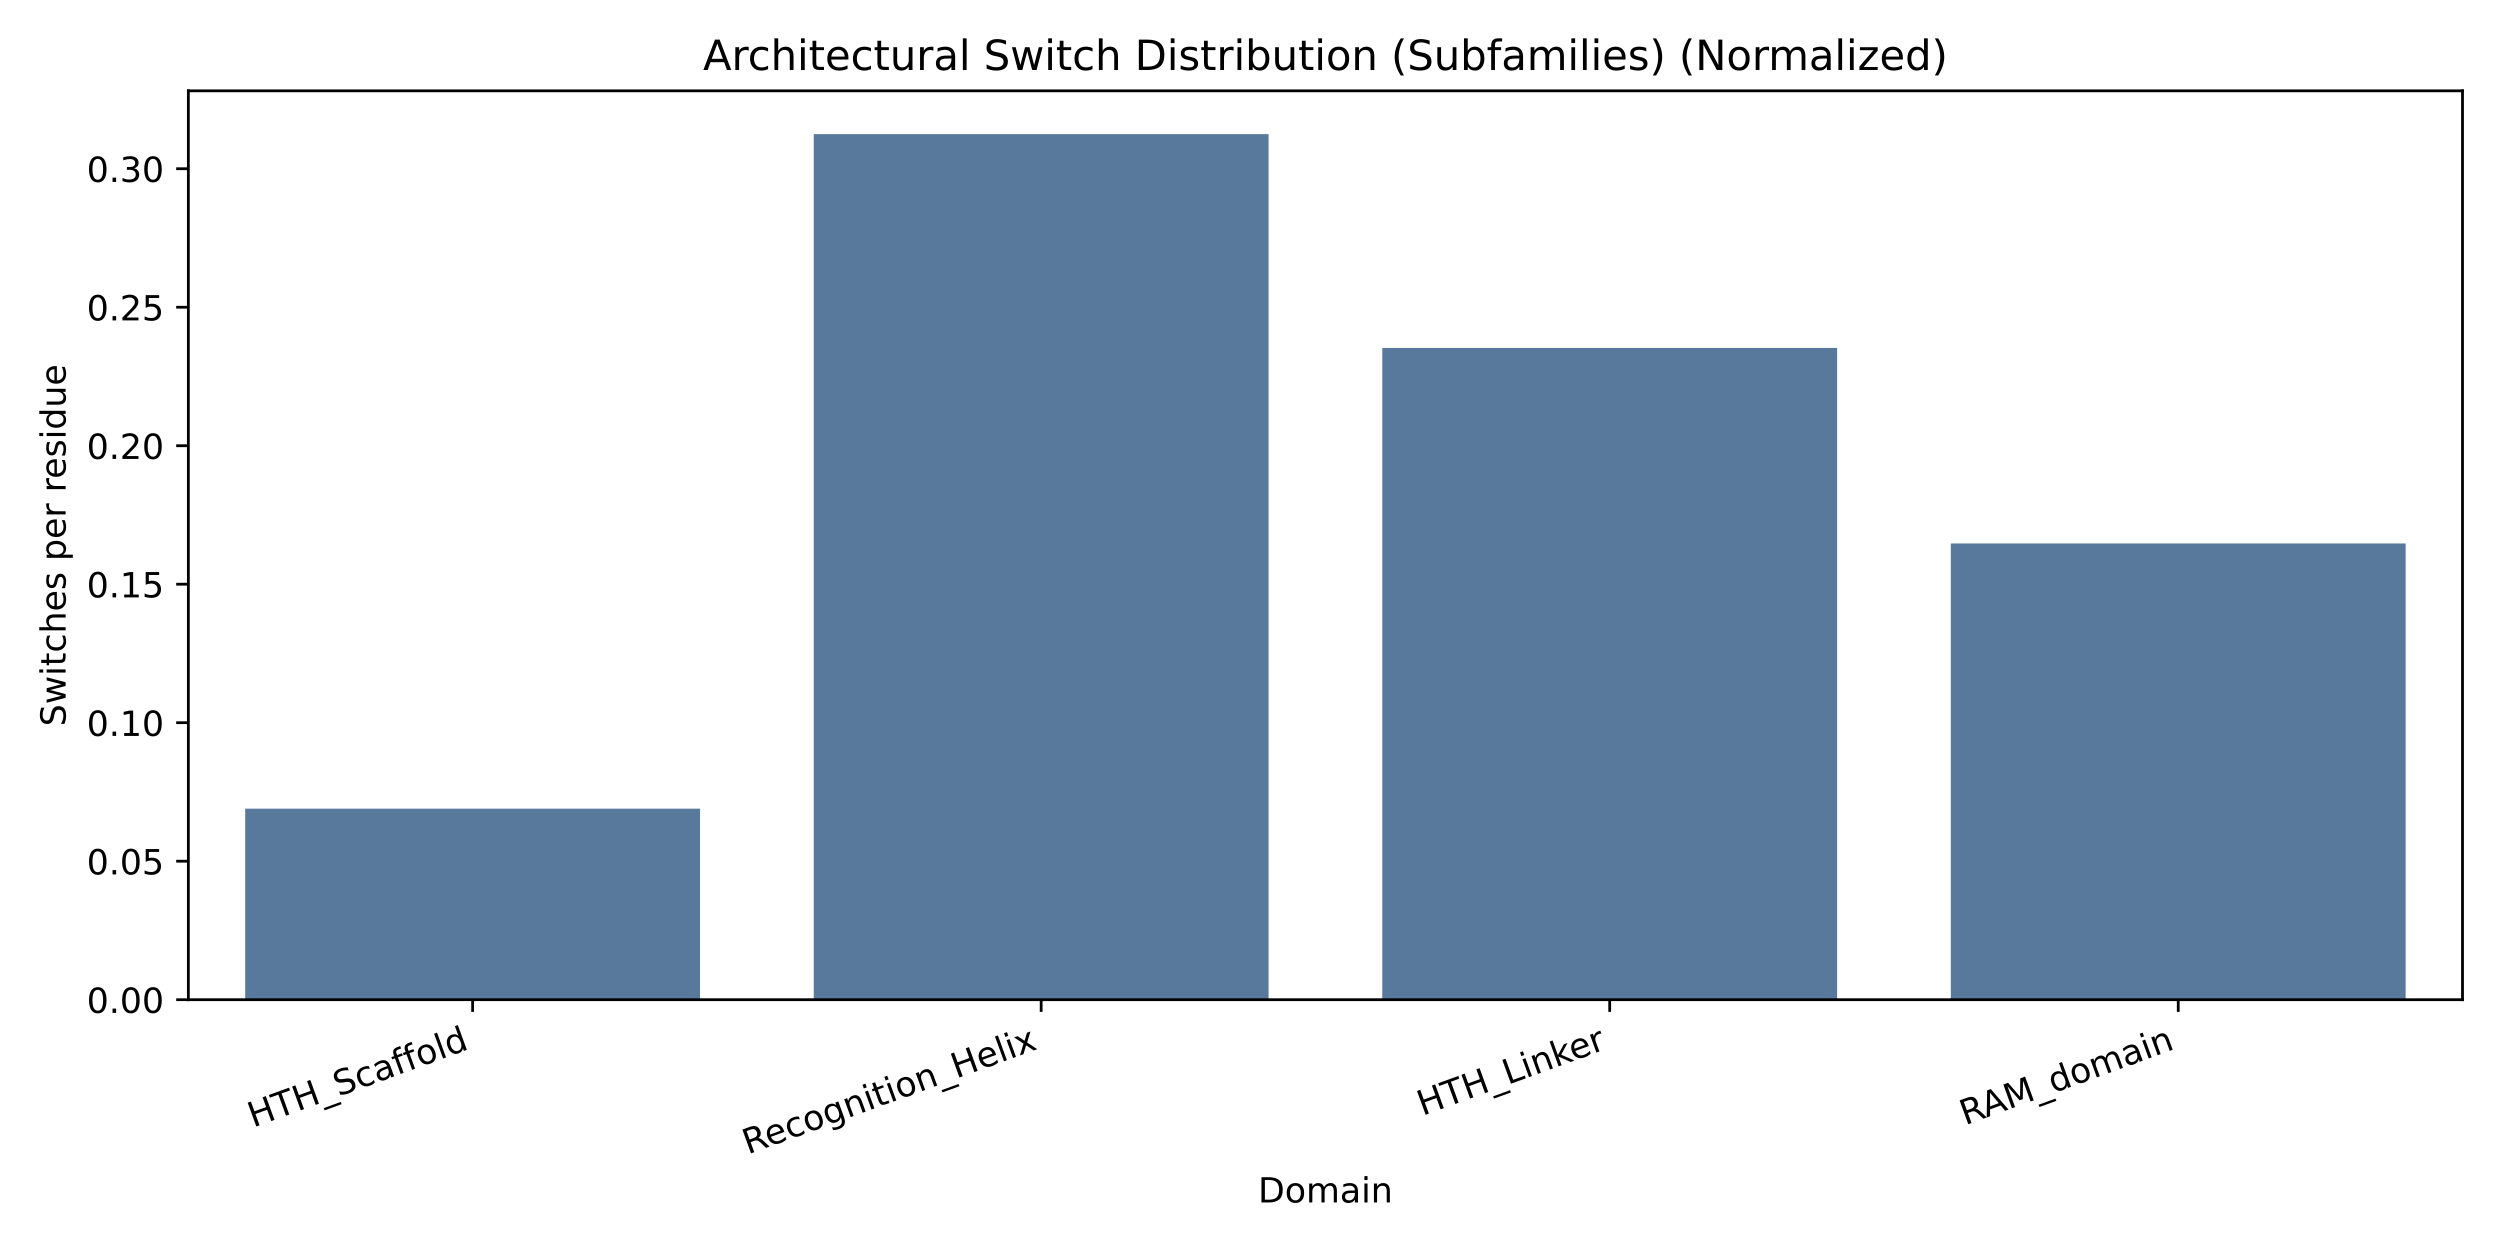
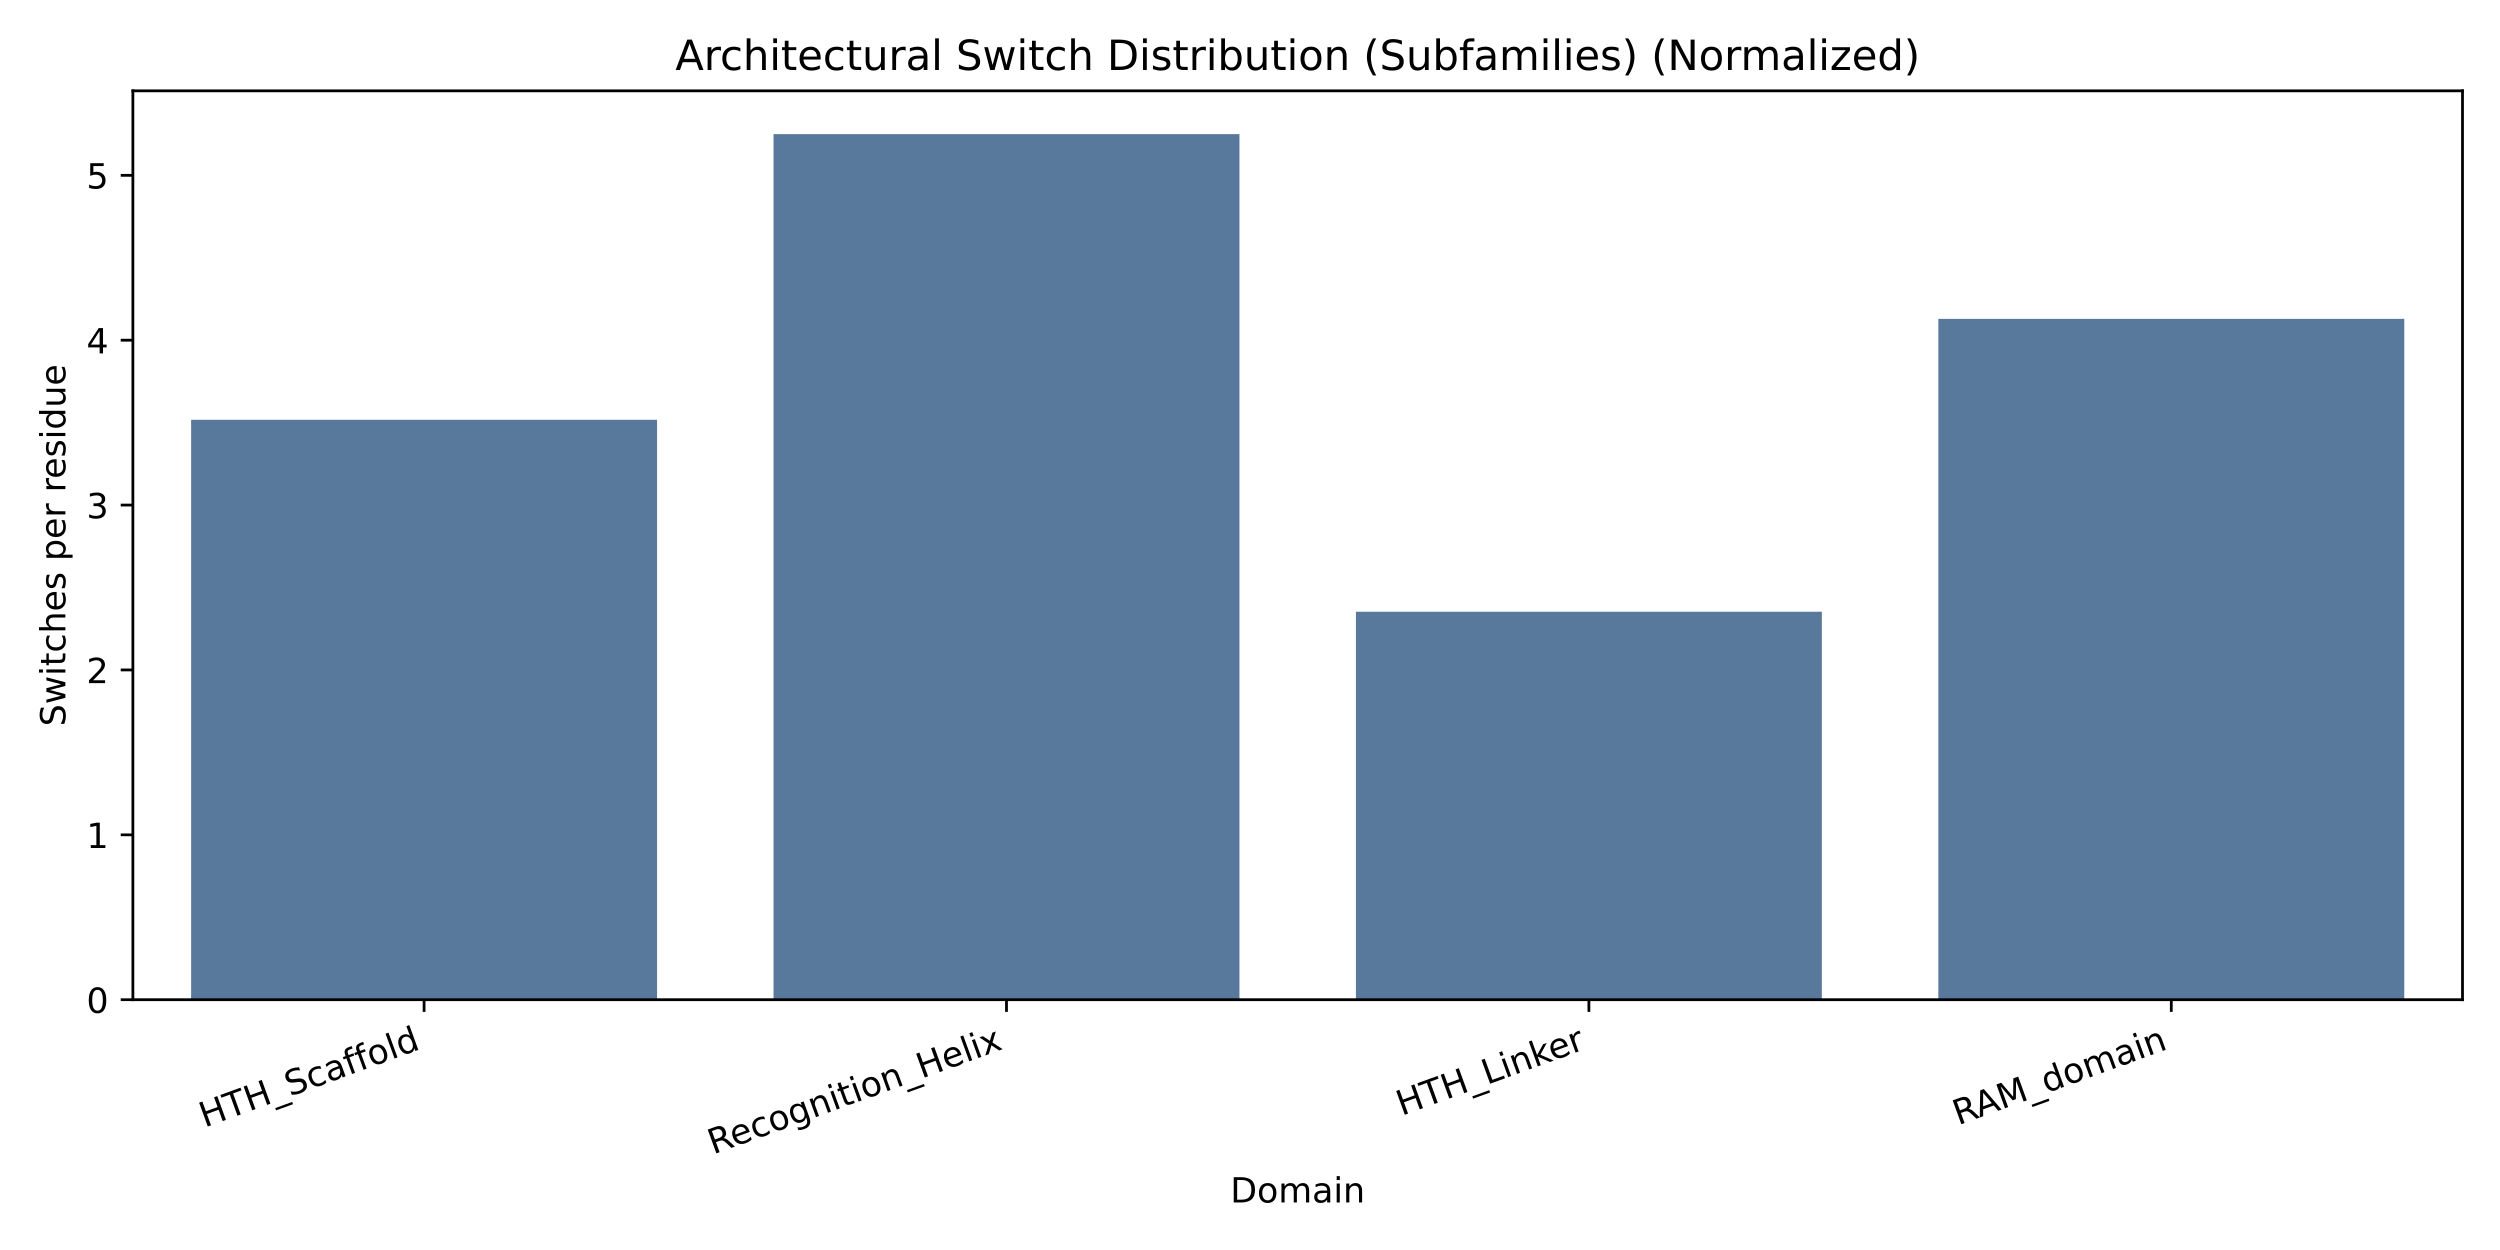
<svg xmlns="http://www.w3.org/2000/svg" xmlns:xlink="http://www.w3.org/1999/xlink" width="720pt" height="360pt" viewBox="0 0 720 360" version="1.1">
  <defs>
    <style type="text/css">*{stroke-linejoin: round; stroke-linecap: butt}</style>
  </defs>
  <g id="figure_1">
    <g id="patch_1">
      <path d="M 0 360  L 720 360  L 720 0  L 0 0  z " style="fill: #ffffff" />
    </g>
    <g id="axes_1">
      <g id="patch_2">
-         <path d="M 54.245 287.913  L 709.2 287.913  L 709.2 26.16  L 54.245 26.16  z " style="fill: #ffffff" />
+         <path d="M 38.27 287.913  L 709.2 287.913  L 709.2 26.16  L 38.27 26.16  z " style="fill: #ffffff" />
      </g>
      <g id="patch_3">
-         <path d="M 70.619 287.913  L 201.61 287.913  L 201.61 232.897  L 70.619 232.897  z " clip-path="url(#p8753c1f6c7)" style="fill: #58789c" />
+         <path d="M 55.043 287.913  L 189.229 287.913  L 189.229 120.902  L 55.043 120.902  z " clip-path="url(#p1a81cda54b)" style="fill: #58789c" />
      </g>
      <g id="patch_4">
-         <path d="M 234.358 287.913  L 365.349 287.913  L 365.349 38.624  L 234.358 38.624  z " clip-path="url(#p8753c1f6c7)" style="fill: #58789c" />
+         <path d="M 222.776 287.913  L 356.962 287.913  L 356.962 38.624  L 222.776 38.624  z " clip-path="url(#p1a81cda54b)" style="fill: #58789c" />
      </g>
      <g id="patch_5">
-         <path d="M 398.096 287.913  L 529.087 287.913  L 529.087 100.213  L 398.096 100.213  z " clip-path="url(#p8753c1f6c7)" style="fill: #58789c" />
+         <path d="M 390.508 287.913  L 524.694 287.913  L 524.694 176.187  L 390.508 176.187  z " clip-path="url(#p1a81cda54b)" style="fill: #58789c" />
      </g>
      <g id="patch_6">
-         <path d="M 561.835 287.913  L 692.826 287.913  L 692.826 156.523  L 561.835 156.523  z " clip-path="url(#p8753c1f6c7)" style="fill: #58789c" />
+         <path d="M 558.241 287.913  L 692.427 287.913  L 692.427 91.834  L 558.241 91.834  z " clip-path="url(#p1a81cda54b)" style="fill: #58789c" />
      </g>
      <g id="matplotlib.axis_1">
        <g id="xtick_1">
          <g id="line2d_1">
            <defs>
-               <path id="ma2fd8f013d" d="M 0 0  L 0 3.5  " style="stroke: #000000; stroke-width: 0.8" />
+               <path id="mbfede38e64" d="M 0 0  L 0 3.5  " style="stroke: #000000; stroke-width: 0.8" />
            </defs>
            <g>
-               <use xlink:href="#ma2fd8f013d" x="136.114" y="287.913" style="stroke: #000000; stroke-width: 0.8" />
+               <use xlink:href="#mbfede38e64" x="122.136" y="287.913" style="stroke: #000000; stroke-width: 0.8" />
            </g>
          </g>
          <g id="text_1">
-             <g transform="translate(72.90356 324.7661) rotate(-20) scale(0.1 -0.1)">
+             <g transform="translate(58.92543 324.7661) rotate(-20) scale(0.1 -0.1)">
              <defs>
                <path id="DejaVuSans-48" d="M 628 4666  L 1259 4666  L 1259 2753  L 3553 2753  L 3553 4666  L 4184 4666  L 4184 0  L 3553 0  L 3553 2222  L 1259 2222  L 1259 0  L 628 0  L 628 4666  z " transform="scale(0.015625)" />
                <path id="DejaVuSans-54" d="M -19 4666  L 3928 4666  L 3928 4134  L 2272 4134  L 2272 0  L 1638 0  L 1638 4134  L -19 4134  L -19 4666  z " transform="scale(0.015625)" />
                <path id="DejaVuSans-5f" d="M 3263 -1063  L 3263 -1509  L -63 -1509  L -63 -1063  L 3263 -1063  z " transform="scale(0.015625)" />
                <path id="DejaVuSans-53" d="M 3425 4513  L 3425 3897  Q 3066 4069 2747 4153  Q 2428 4238 2131 4238  Q 1616 4238 1336 4038  Q 1056 3838 1056 3469  Q 1056 3159 1242 3001  Q 1428 2844 1947 2747  L 2328 2669  Q 3034 2534 3370 2195  Q 3706 1856 3706 1288  Q 3706 609 3251 259  Q 2797 -91 1919 -91  Q 1588 -91 1214 -16  Q 841 59 441 206  L 441 856  Q 825 641 1194 531  Q 1563 422 1919 422  Q 2459 422 2753 634  Q 3047 847 3047 1241  Q 3047 1584 2836 1778  Q 2625 1972 2144 2069  L 1759 2144  Q 1053 2284 737 2584  Q 422 2884 422 3419  Q 422 4038 858 4394  Q 1294 4750 2059 4750  Q 2388 4750 2728 4690  Q 3069 4631 3425 4513  z " transform="scale(0.015625)" />
                <path id="DejaVuSans-63" d="M 3122 3366  L 3122 2828  Q 2878 2963 2633 3030  Q 2388 3097 2138 3097  Q 1578 3097 1268 2742  Q 959 2388 959 1747  Q 959 1106 1268 751  Q 1578 397 2138 397  Q 2388 397 2633 464  Q 2878 531 3122 666  L 3122 134  Q 2881 22 2623 -34  Q 2366 -91 2075 -91  Q 1284 -91 818 406  Q 353 903 353 1747  Q 353 2603 823 3093  Q 1294 3584 2113 3584  Q 2378 3584 2631 3529  Q 2884 3475 3122 3366  z " transform="scale(0.015625)" />
                <path id="DejaVuSans-61" d="M 2194 1759  Q 1497 1759 1228 1600  Q 959 1441 959 1056  Q 959 750 1161 570  Q 1363 391 1709 391  Q 2188 391 2477 730  Q 2766 1069 2766 1631  L 2766 1759  L 2194 1759  z M 3341 1997  L 3341 0  L 2766 0  L 2766 531  Q 2569 213 2275 61  Q 1981 -91 1556 -91  Q 1019 -91 701 211  Q 384 513 384 1019  Q 384 1609 779 1909  Q 1175 2209 1959 2209  L 2766 2209  L 2766 2266  Q 2766 2663 2505 2880  Q 2244 3097 1772 3097  Q 1472 3097 1187 3025  Q 903 2953 641 2809  L 641 3341  Q 956 3463 1253 3523  Q 1550 3584 1831 3584  Q 2591 3584 2966 3190  Q 3341 2797 3341 1997  z " transform="scale(0.015625)" />
                <path id="DejaVuSans-66" d="M 2375 4863  L 2375 4384  L 1825 4384  Q 1516 4384 1395 4259  Q 1275 4134 1275 3809  L 1275 3500  L 2222 3500  L 2222 3053  L 1275 3053  L 1275 0  L 697 0  L 697 3053  L 147 3053  L 147 3500  L 697 3500  L 697 3744  Q 697 4328 969 4595  Q 1241 4863 1831 4863  L 2375 4863  z " transform="scale(0.015625)" />
                <path id="DejaVuSans-6f" d="M 1959 3097  Q 1497 3097 1228 2736  Q 959 2375 959 1747  Q 959 1119 1226 758  Q 1494 397 1959 397  Q 2419 397 2687 759  Q 2956 1122 2956 1747  Q 2956 2369 2687 2733  Q 2419 3097 1959 3097  z M 1959 3584  Q 2709 3584 3137 3096  Q 3566 2609 3566 1747  Q 3566 888 3137 398  Q 2709 -91 1959 -91  Q 1206 -91 779 398  Q 353 888 353 1747  Q 353 2609 779 3096  Q 1206 3584 1959 3584  z " transform="scale(0.015625)" />
                <path id="DejaVuSans-6c" d="M 603 4863  L 1178 4863  L 1178 0  L 603 0  L 603 4863  z " transform="scale(0.015625)" />
                <path id="DejaVuSans-64" d="M 2906 2969  L 2906 4863  L 3481 4863  L 3481 0  L 2906 0  L 2906 525  Q 2725 213 2448 61  Q 2172 -91 1784 -91  Q 1150 -91 751 415  Q 353 922 353 1747  Q 353 2572 751 3078  Q 1150 3584 1784 3584  Q 2172 3584 2448 3432  Q 2725 3281 2906 2969  z M 947 1747  Q 947 1113 1208 752  Q 1469 391 1925 391  Q 2381 391 2643 752  Q 2906 1113 2906 1747  Q 2906 2381 2643 2742  Q 2381 3103 1925 3103  Q 1469 3103 1208 2742  Q 947 2381 947 1747  z " transform="scale(0.015625)" />
              </defs>
              <use xlink:href="#DejaVuSans-48" />
              <use xlink:href="#DejaVuSans-54" x="75.195" />
              <use xlink:href="#DejaVuSans-48" x="136.279" />
              <use xlink:href="#DejaVuSans-5f" x="211.475" />
              <use xlink:href="#DejaVuSans-53" x="261.475" />
              <use xlink:href="#DejaVuSans-63" x="324.951" />
              <use xlink:href="#DejaVuSans-61" x="379.932" />
              <use xlink:href="#DejaVuSans-66" x="441.211" />
              <use xlink:href="#DejaVuSans-66" x="476.416" />
              <use xlink:href="#DejaVuSans-6f" x="511.621" />
              <use xlink:href="#DejaVuSans-6c" x="572.803" />
              <use xlink:href="#DejaVuSans-64" x="600.586" />
            </g>
          </g>
        </g>
        <g id="xtick_2">
          <g id="line2d_2">
            <g>
-               <use xlink:href="#ma2fd8f013d" x="299.853" y="287.913" style="stroke: #000000; stroke-width: 0.8" />
+               <use xlink:href="#mbfede38e64" x="289.869" y="287.913" style="stroke: #000000; stroke-width: 0.8" />
            </g>
          </g>
          <g id="text_2">
-             <g transform="translate(215.3803 332.5048) rotate(-20) scale(0.1 -0.1)">
+             <g transform="translate(205.3959 332.5048) rotate(-20) scale(0.1 -0.1)">
              <defs>
                <path id="DejaVuSans-52" d="M 2841 2188  Q 3044 2119 3236 1894  Q 3428 1669 3622 1275  L 4263 0  L 3584 0  L 2988 1197  Q 2756 1666 2539 1819  Q 2322 1972 1947 1972  L 1259 1972  L 1259 0  L 628 0  L 628 4666  L 2053 4666  Q 2853 4666 3247 4331  Q 3641 3997 3641 3322  Q 3641 2881 3436 2590  Q 3231 2300 2841 2188  z M 1259 4147  L 1259 2491  L 2053 2491  Q 2509 2491 2742 2702  Q 2975 2913 2975 3322  Q 2975 3731 2742 3939  Q 2509 4147 2053 4147  L 1259 4147  z " transform="scale(0.015625)" />
                <path id="DejaVuSans-65" d="M 3597 1894  L 3597 1613  L 953 1613  Q 991 1019 1311 708  Q 1631 397 2203 397  Q 2534 397 2845 478  Q 3156 559 3463 722  L 3463 178  Q 3153 47 2828 -22  Q 2503 -91 2169 -91  Q 1331 -91 842 396  Q 353 884 353 1716  Q 353 2575 817 3079  Q 1281 3584 2069 3584  Q 2775 3584 3186 3129  Q 3597 2675 3597 1894  z M 3022 2063  Q 3016 2534 2758 2815  Q 2500 3097 2075 3097  Q 1594 3097 1305 2825  Q 1016 2553 972 2059  L 3022 2063  z " transform="scale(0.015625)" />
                <path id="DejaVuSans-67" d="M 2906 1791  Q 2906 2416 2648 2759  Q 2391 3103 1925 3103  Q 1463 3103 1205 2759  Q 947 2416 947 1791  Q 947 1169 1205 825  Q 1463 481 1925 481  Q 2391 481 2648 825  Q 2906 1169 2906 1791  z M 3481 434  Q 3481 -459 3084 -895  Q 2688 -1331 1869 -1331  Q 1566 -1331 1297 -1286  Q 1028 -1241 775 -1147  L 775 -588  Q 1028 -725 1275 -790  Q 1522 -856 1778 -856  Q 2344 -856 2625 -561  Q 2906 -266 2906 331  L 2906 616  Q 2728 306 2450 153  Q 2172 0 1784 0  Q 1141 0 747 490  Q 353 981 353 1791  Q 353 2603 747 3093  Q 1141 3584 1784 3584  Q 2172 3584 2450 3431  Q 2728 3278 2906 2969  L 2906 3500  L 3481 3500  L 3481 434  z " transform="scale(0.015625)" />
                <path id="DejaVuSans-6e" d="M 3513 2113  L 3513 0  L 2938 0  L 2938 2094  Q 2938 2591 2744 2837  Q 2550 3084 2163 3084  Q 1697 3084 1428 2787  Q 1159 2491 1159 1978  L 1159 0  L 581 0  L 581 3500  L 1159 3500  L 1159 2956  Q 1366 3272 1645 3428  Q 1925 3584 2291 3584  Q 2894 3584 3203 3211  Q 3513 2838 3513 2113  z " transform="scale(0.015625)" />
                <path id="DejaVuSans-69" d="M 603 3500  L 1178 3500  L 1178 0  L 603 0  L 603 3500  z M 603 4863  L 1178 4863  L 1178 4134  L 603 4134  L 603 4863  z " transform="scale(0.015625)" />
                <path id="DejaVuSans-74" d="M 1172 4494  L 1172 3500  L 2356 3500  L 2356 3053  L 1172 3053  L 1172 1153  Q 1172 725 1289 603  Q 1406 481 1766 481  L 2356 481  L 2356 0  L 1766 0  Q 1100 0 847 248  Q 594 497 594 1153  L 594 3053  L 172 3053  L 172 3500  L 594 3500  L 594 4494  L 1172 4494  z " transform="scale(0.015625)" />
                <path id="DejaVuSans-78" d="M 3513 3500  L 2247 1797  L 3578 0  L 2900 0  L 1881 1375  L 863 0  L 184 0  L 1544 1831  L 300 3500  L 978 3500  L 1906 2253  L 2834 3500  L 3513 3500  z " transform="scale(0.015625)" />
              </defs>
              <use xlink:href="#DejaVuSans-52" />
              <use xlink:href="#DejaVuSans-65" x="64.982" />
              <use xlink:href="#DejaVuSans-63" x="126.506" />
              <use xlink:href="#DejaVuSans-6f" x="181.486" />
              <use xlink:href="#DejaVuSans-67" x="242.668" />
              <use xlink:href="#DejaVuSans-6e" x="306.145" />
              <use xlink:href="#DejaVuSans-69" x="369.523" />
              <use xlink:href="#DejaVuSans-74" x="397.307" />
              <use xlink:href="#DejaVuSans-69" x="436.516" />
              <use xlink:href="#DejaVuSans-6f" x="464.299" />
              <use xlink:href="#DejaVuSans-6e" x="525.48" />
              <use xlink:href="#DejaVuSans-5f" x="588.859" />
              <use xlink:href="#DejaVuSans-48" x="638.859" />
              <use xlink:href="#DejaVuSans-65" x="714.055" />
              <use xlink:href="#DejaVuSans-6c" x="775.578" />
              <use xlink:href="#DejaVuSans-69" x="803.361" />
              <use xlink:href="#DejaVuSans-78" x="831.145" />
            </g>
          </g>
        </g>
        <g id="xtick_3">
          <g id="line2d_3">
            <g>
-               <use xlink:href="#ma2fd8f013d" x="463.592" y="287.913" style="stroke: #000000; stroke-width: 0.8" />
+               <use xlink:href="#mbfede38e64" x="457.601" y="287.913" style="stroke: #000000; stroke-width: 0.8" />
            </g>
          </g>
          <g id="text_3">
-             <g transform="translate(409.6664 321.3865) rotate(-20) scale(0.1 -0.1)">
+             <g transform="translate(403.6758 321.3865) rotate(-20) scale(0.1 -0.1)">
              <defs>
                <path id="DejaVuSans-4c" d="M 628 4666  L 1259 4666  L 1259 531  L 3531 531  L 3531 0  L 628 0  L 628 4666  z " transform="scale(0.015625)" />
                <path id="DejaVuSans-6b" d="M 581 4863  L 1159 4863  L 1159 1991  L 2875 3500  L 3609 3500  L 1753 1863  L 3688 0  L 2938 0  L 1159 1709  L 1159 0  L 581 0  L 581 4863  z " transform="scale(0.015625)" />
                <path id="DejaVuSans-72" d="M 2631 2963  Q 2534 3019 2420 3045  Q 2306 3072 2169 3072  Q 1681 3072 1420 2755  Q 1159 2438 1159 1844  L 1159 0  L 581 0  L 581 3500  L 1159 3500  L 1159 2956  Q 1341 3275 1631 3429  Q 1922 3584 2338 3584  Q 2397 3584 2469 3576  Q 2541 3569 2628 3553  L 2631 2963  z " transform="scale(0.015625)" />
              </defs>
              <use xlink:href="#DejaVuSans-48" />
              <use xlink:href="#DejaVuSans-54" x="75.195" />
              <use xlink:href="#DejaVuSans-48" x="136.279" />
              <use xlink:href="#DejaVuSans-5f" x="211.475" />
              <use xlink:href="#DejaVuSans-4c" x="261.475" />
              <use xlink:href="#DejaVuSans-69" x="317.188" />
              <use xlink:href="#DejaVuSans-6e" x="344.971" />
              <use xlink:href="#DejaVuSans-6b" x="408.35" />
              <use xlink:href="#DejaVuSans-65" x="462.635" />
              <use xlink:href="#DejaVuSans-72" x="524.158" />
            </g>
          </g>
        </g>
        <g id="xtick_4">
          <g id="line2d_4">
            <g>
-               <use xlink:href="#ma2fd8f013d" x="627.331" y="287.913" style="stroke: #000000; stroke-width: 0.8" />
+               <use xlink:href="#mbfede38e64" x="625.334" y="287.913" style="stroke: #000000; stroke-width: 0.8" />
            </g>
          </g>
          <g id="text_4">
-             <g transform="translate(565.9434 324.1024) rotate(-20) scale(0.1 -0.1)">
+             <g transform="translate(563.9465 324.1024) rotate(-20) scale(0.1 -0.1)">
              <defs>
                <path id="DejaVuSans-41" d="M 2188 4044  L 1331 1722  L 3047 1722  L 2188 4044  z M 1831 4666  L 2547 4666  L 4325 0  L 3669 0  L 3244 1197  L 1141 1197  L 716 0  L 50 0  L 1831 4666  z " transform="scale(0.015625)" />
                <path id="DejaVuSans-4d" d="M 628 4666  L 1569 4666  L 2759 1491  L 3956 4666  L 4897 4666  L 4897 0  L 4281 0  L 4281 4097  L 3078 897  L 2444 897  L 1241 4097  L 1241 0  L 628 0  L 628 4666  z " transform="scale(0.015625)" />
                <path id="DejaVuSans-6d" d="M 3328 2828  Q 3544 3216 3844 3400  Q 4144 3584 4550 3584  Q 5097 3584 5394 3201  Q 5691 2819 5691 2113  L 5691 0  L 5113 0  L 5113 2094  Q 5113 2597 4934 2840  Q 4756 3084 4391 3084  Q 3944 3084 3684 2787  Q 3425 2491 3425 1978  L 3425 0  L 2847 0  L 2847 2094  Q 2847 2600 2669 2842  Q 2491 3084 2119 3084  Q 1678 3084 1418 2786  Q 1159 2488 1159 1978  L 1159 0  L 581 0  L 581 3500  L 1159 3500  L 1159 2956  Q 1356 3278 1631 3431  Q 1906 3584 2284 3584  Q 2666 3584 2933 3390  Q 3200 3197 3328 2828  z " transform="scale(0.015625)" />
              </defs>
              <use xlink:href="#DejaVuSans-52" />
              <use xlink:href="#DejaVuSans-41" x="65.482" />
              <use xlink:href="#DejaVuSans-4d" x="133.891" />
              <use xlink:href="#DejaVuSans-5f" x="220.17" />
              <use xlink:href="#DejaVuSans-64" x="270.17" />
              <use xlink:href="#DejaVuSans-6f" x="333.646" />
              <use xlink:href="#DejaVuSans-6d" x="394.828" />
              <use xlink:href="#DejaVuSans-61" x="492.24" />
              <use xlink:href="#DejaVuSans-69" x="553.52" />
              <use xlink:href="#DejaVuSans-6e" x="581.303" />
            </g>
          </g>
        </g>
        <g id="text_5">
-           <g transform="translate(362.3209 346.3189) scale(0.1 -0.1)">
+           <g transform="translate(354.3334 346.3189) scale(0.1 -0.1)">
            <defs>
              <path id="DejaVuSans-44" d="M 1259 4147  L 1259 519  L 2022 519  Q 2988 519 3436 956  Q 3884 1394 3884 2338  Q 3884 3275 3436 3711  Q 2988 4147 2022 4147  L 1259 4147  z M 628 4666  L 1925 4666  Q 3281 4666 3915 4102  Q 4550 3538 4550 2338  Q 4550 1131 3912 565  Q 3275 0 1925 0  L 628 0  L 628 4666  z " transform="scale(0.015625)" />
            </defs>
            <use xlink:href="#DejaVuSans-44" />
            <use xlink:href="#DejaVuSans-6f" x="77.002" />
            <use xlink:href="#DejaVuSans-6d" x="138.184" />
            <use xlink:href="#DejaVuSans-61" x="235.596" />
            <use xlink:href="#DejaVuSans-69" x="296.875" />
            <use xlink:href="#DejaVuSans-6e" x="324.658" />
          </g>
        </g>
      </g>
      <g id="matplotlib.axis_2">
        <g id="ytick_1">
          <g id="line2d_5">
            <defs>
-               <path id="mcc90ae3dbf" d="M 0 0  L -3.5 0  " style="stroke: #000000; stroke-width: 0.8" />
+               <path id="m75b81b603a" d="M 0 0  L -3.5 0  " style="stroke: #000000; stroke-width: 0.8" />
            </defs>
            <g>
-               <use xlink:href="#mcc90ae3dbf" x="54.245" y="287.913" style="stroke: #000000; stroke-width: 0.8" />
+               <use xlink:href="#m75b81b603a" x="38.27" y="287.913" style="stroke: #000000; stroke-width: 0.8" />
            </g>
          </g>
          <g id="text_6">
-             <g transform="translate(24.97938 291.7118) scale(0.1 -0.1)">
+             <g transform="translate(24.9075 291.7118) scale(0.1 -0.1)">
              <defs>
                <path id="DejaVuSans-30" d="M 2034 4250  Q 1547 4250 1301 3770  Q 1056 3291 1056 2328  Q 1056 1369 1301 889  Q 1547 409 2034 409  Q 2525 409 2770 889  Q 3016 1369 3016 2328  Q 3016 3291 2770 3770  Q 2525 4250 2034 4250  z M 2034 4750  Q 2819 4750 3233 4129  Q 3647 3509 3647 2328  Q 3647 1150 3233 529  Q 2819 -91 2034 -91  Q 1250 -91 836 529  Q 422 1150 422 2328  Q 422 3509 836 4129  Q 1250 4750 2034 4750  z " transform="scale(0.015625)" />
-                 <path id="DejaVuSans-2e" d="M 684 794  L 1344 794  L 1344 0  L 684 0  L 684 794  z " transform="scale(0.015625)" />
              </defs>
              <use xlink:href="#DejaVuSans-30" />
-               <use xlink:href="#DejaVuSans-2e" x="63.623" />
-               <use xlink:href="#DejaVuSans-30" x="95.41" />
-               <use xlink:href="#DejaVuSans-30" x="159.033" />
            </g>
          </g>
        </g>
        <g id="ytick_2">
          <g id="line2d_6">
            <g>
-               <use xlink:href="#mcc90ae3dbf" x="54.245" y="248.026" style="stroke: #000000; stroke-width: 0.8" />
+               <use xlink:href="#m75b81b603a" x="38.27" y="240.429" style="stroke: #000000; stroke-width: 0.8" />
            </g>
          </g>
          <g id="text_7">
-             <g transform="translate(24.97938 251.8257) scale(0.1 -0.1)">
-               <defs>
-                 <path id="DejaVuSans-35" d="M 691 4666  L 3169 4666  L 3169 4134  L 1269 4134  L 1269 2991  Q 1406 3038 1543 3061  Q 1681 3084 1819 3084  Q 2600 3084 3056 2656  Q 3513 2228 3513 1497  Q 3513 744 3044 326  Q 2575 -91 1722 -91  Q 1428 -91 1123 -41  Q 819 9 494 109  L 494 744  Q 775 591 1075 516  Q 1375 441 1709 441  Q 2250 441 2565 725  Q 2881 1009 2881 1497  Q 2881 1984 2565 2268  Q 2250 2553 1709 2553  Q 1456 2553 1204 2497  Q 953 2441 691 2322  L 691 4666  z " transform="scale(0.015625)" />
-               </defs>
-               <use xlink:href="#DejaVuSans-30" />
-               <use xlink:href="#DejaVuSans-2e" x="63.623" />
-               <use xlink:href="#DejaVuSans-30" x="95.41" />
-               <use xlink:href="#DejaVuSans-35" x="159.033" />
+             <g transform="translate(24.9075 244.2283) scale(0.1 -0.1)">
+               <defs>
+                 <path id="DejaVuSans-31" d="M 794 531  L 1825 531  L 1825 4091  L 703 3866  L 703 4441  L 1819 4666  L 2450 4666  L 2450 531  L 3481 531  L 3481 0  L 794 0  L 794 531  z " transform="scale(0.015625)" />
+               </defs>
+               <use xlink:href="#DejaVuSans-31" />
            </g>
          </g>
        </g>
        <g id="ytick_3">
          <g id="line2d_7">
            <g>
-               <use xlink:href="#mcc90ae3dbf" x="54.245" y="208.14" style="stroke: #000000; stroke-width: 0.8" />
+               <use xlink:href="#m75b81b603a" x="38.27" y="192.946" style="stroke: #000000; stroke-width: 0.8" />
            </g>
          </g>
          <g id="text_8">
-             <g transform="translate(24.97938 211.9396) scale(0.1 -0.1)">
-               <defs>
-                 <path id="DejaVuSans-31" d="M 794 531  L 1825 531  L 1825 4091  L 703 3866  L 703 4441  L 1819 4666  L 2450 4666  L 2450 531  L 3481 531  L 3481 0  L 794 0  L 794 531  z " transform="scale(0.015625)" />
-               </defs>
-               <use xlink:href="#DejaVuSans-30" />
-               <use xlink:href="#DejaVuSans-2e" x="63.623" />
-               <use xlink:href="#DejaVuSans-31" x="95.41" />
-               <use xlink:href="#DejaVuSans-30" x="159.033" />
+             <g transform="translate(24.9075 196.7449) scale(0.1 -0.1)">
+               <defs>
+                 <path id="DejaVuSans-32" d="M 1228 531  L 3431 531  L 3431 0  L 469 0  L 469 531  Q 828 903 1448 1529  Q 2069 2156 2228 2338  Q 2531 2678 2651 2914  Q 2772 3150 2772 3378  Q 2772 3750 2511 3984  Q 2250 4219 1831 4219  Q 1534 4219 1204 4116  Q 875 4013 500 3803  L 500 4441  Q 881 4594 1212 4672  Q 1544 4750 1819 4750  Q 2544 4750 2975 4387  Q 3406 4025 3406 3419  Q 3406 3131 3298 2873  Q 3191 2616 2906 2266  Q 2828 2175 2409 1742  Q 1991 1309 1228 531  z " transform="scale(0.015625)" />
+               </defs>
+               <use xlink:href="#DejaVuSans-32" />
            </g>
          </g>
        </g>
        <g id="ytick_4">
          <g id="line2d_8">
            <g>
-               <use xlink:href="#mcc90ae3dbf" x="54.245" y="168.254" style="stroke: #000000; stroke-width: 0.8" />
+               <use xlink:href="#m75b81b603a" x="38.27" y="145.462" style="stroke: #000000; stroke-width: 0.8" />
            </g>
          </g>
          <g id="text_9">
-             <g transform="translate(24.97938 172.0535) scale(0.1 -0.1)">
-               <use xlink:href="#DejaVuSans-30" />
-               <use xlink:href="#DejaVuSans-2e" x="63.623" />
-               <use xlink:href="#DejaVuSans-31" x="95.41" />
-               <use xlink:href="#DejaVuSans-35" x="159.033" />
+             <g transform="translate(24.9075 149.2614) scale(0.1 -0.1)">
+               <defs>
+                 <path id="DejaVuSans-33" d="M 2597 2516  Q 3050 2419 3304 2112  Q 3559 1806 3559 1356  Q 3559 666 3084 287  Q 2609 -91 1734 -91  Q 1441 -91 1130 -33  Q 819 25 488 141  L 488 750  Q 750 597 1062 519  Q 1375 441 1716 441  Q 2309 441 2620 675  Q 2931 909 2931 1356  Q 2931 1769 2642 2001  Q 2353 2234 1838 2234  L 1294 2234  L 1294 2753  L 1863 2753  Q 2328 2753 2575 2939  Q 2822 3125 2822 3475  Q 2822 3834 2567 4026  Q 2313 4219 1838 4219  Q 1578 4219 1281 4162  Q 984 4106 628 3988  L 628 4550  Q 988 4650 1302 4700  Q 1616 4750 1894 4750  Q 2613 4750 3031 4423  Q 3450 4097 3450 3541  Q 3450 3153 3228 2886  Q 3006 2619 2597 2516  z " transform="scale(0.015625)" />
+               </defs>
+               <use xlink:href="#DejaVuSans-33" />
            </g>
          </g>
        </g>
        <g id="ytick_5">
          <g id="line2d_9">
            <g>
-               <use xlink:href="#mcc90ae3dbf" x="54.245" y="128.368" style="stroke: #000000; stroke-width: 0.8" />
+               <use xlink:href="#m75b81b603a" x="38.27" y="97.979" style="stroke: #000000; stroke-width: 0.8" />
            </g>
          </g>
          <g id="text_10">
-             <g transform="translate(24.97938 132.1674) scale(0.1 -0.1)">
-               <defs>
-                 <path id="DejaVuSans-32" d="M 1228 531  L 3431 531  L 3431 0  L 469 0  L 469 531  Q 828 903 1448 1529  Q 2069 2156 2228 2338  Q 2531 2678 2651 2914  Q 2772 3150 2772 3378  Q 2772 3750 2511 3984  Q 2250 4219 1831 4219  Q 1534 4219 1204 4116  Q 875 4013 500 3803  L 500 4441  Q 881 4594 1212 4672  Q 1544 4750 1819 4750  Q 2544 4750 2975 4387  Q 3406 4025 3406 3419  Q 3406 3131 3298 2873  Q 3191 2616 2906 2266  Q 2828 2175 2409 1742  Q 1991 1309 1228 531  z " transform="scale(0.015625)" />
-               </defs>
-               <use xlink:href="#DejaVuSans-30" />
-               <use xlink:href="#DejaVuSans-2e" x="63.623" />
-               <use xlink:href="#DejaVuSans-32" x="95.41" />
-               <use xlink:href="#DejaVuSans-30" x="159.033" />
+             <g transform="translate(24.9075 101.778) scale(0.1 -0.1)">
+               <defs>
+                 <path id="DejaVuSans-34" d="M 2419 4116  L 825 1625  L 2419 1625  L 2419 4116  z M 2253 4666  L 3047 4666  L 3047 1625  L 3713 1625  L 3713 1100  L 3047 1100  L 3047 0  L 2419 0  L 2419 1100  L 313 1100  L 313 1709  L 2253 4666  z " transform="scale(0.015625)" />
+               </defs>
+               <use xlink:href="#DejaVuSans-34" />
            </g>
          </g>
        </g>
        <g id="ytick_6">
          <g id="line2d_10">
            <g>
-               <use xlink:href="#mcc90ae3dbf" x="54.245" y="88.482" style="stroke: #000000; stroke-width: 0.8" />
+               <use xlink:href="#m75b81b603a" x="38.27" y="50.495" style="stroke: #000000; stroke-width: 0.8" />
            </g>
          </g>
          <g id="text_11">
-             <g transform="translate(24.97938 92.28126) scale(0.1 -0.1)">
-               <use xlink:href="#DejaVuSans-30" />
-               <use xlink:href="#DejaVuSans-2e" x="63.623" />
-               <use xlink:href="#DejaVuSans-32" x="95.41" />
-               <use xlink:href="#DejaVuSans-35" x="159.033" />
-             </g>
-           </g>
-         </g>
-         <g id="ytick_7">
-           <g id="line2d_11">
-             <g>
-               <use xlink:href="#mcc90ae3dbf" x="54.245" y="48.596" style="stroke: #000000; stroke-width: 0.8" />
-             </g>
-           </g>
-           <g id="text_12">
-             <g transform="translate(24.97938 52.39515) scale(0.1 -0.1)">
-               <defs>
-                 <path id="DejaVuSans-33" d="M 2597 2516  Q 3050 2419 3304 2112  Q 3559 1806 3559 1356  Q 3559 666 3084 287  Q 2609 -91 1734 -91  Q 1441 -91 1130 -33  Q 819 25 488 141  L 488 750  Q 750 597 1062 519  Q 1375 441 1716 441  Q 2309 441 2620 675  Q 2931 909 2931 1356  Q 2931 1769 2642 2001  Q 2353 2234 1838 2234  L 1294 2234  L 1294 2753  L 1863 2753  Q 2328 2753 2575 2939  Q 2822 3125 2822 3475  Q 2822 3834 2567 4026  Q 2313 4219 1838 4219  Q 1578 4219 1281 4162  Q 984 4106 628 3988  L 628 4550  Q 988 4650 1302 4700  Q 1616 4750 1894 4750  Q 2613 4750 3031 4423  Q 3450 4097 3450 3541  Q 3450 3153 3228 2886  Q 3006 2619 2597 2516  z " transform="scale(0.015625)" />
-               </defs>
-               <use xlink:href="#DejaVuSans-30" />
-               <use xlink:href="#DejaVuSans-2e" x="63.623" />
-               <use xlink:href="#DejaVuSans-33" x="95.41" />
-               <use xlink:href="#DejaVuSans-30" x="159.033" />
-             </g>
-           </g>
-         </g>
-         <g id="text_13">
-           <g transform="translate(18.89969 209.1652) rotate(-90) scale(0.1 -0.1)">
+             <g transform="translate(24.9075 54.29449) scale(0.1 -0.1)">
+               <defs>
+                 <path id="DejaVuSans-35" d="M 691 4666  L 3169 4666  L 3169 4134  L 1269 4134  L 1269 2991  Q 1406 3038 1543 3061  Q 1681 3084 1819 3084  Q 2600 3084 3056 2656  Q 3513 2228 3513 1497  Q 3513 744 3044 326  Q 2575 -91 1722 -91  Q 1428 -91 1123 -41  Q 819 9 494 109  L 494 744  Q 775 591 1075 516  Q 1375 441 1709 441  Q 2250 441 2565 725  Q 2881 1009 2881 1497  Q 2881 1984 2565 2268  Q 2250 2553 1709 2553  Q 1456 2553 1204 2497  Q 953 2441 691 2322  L 691 4666  z " transform="scale(0.015625)" />
+               </defs>
+               <use xlink:href="#DejaVuSans-35" />
+             </g>
+           </g>
+         </g>
+         <g id="text_12">
+           <g transform="translate(18.82781 209.1652) rotate(-90) scale(0.1 -0.1)">
            <defs>
              <path id="DejaVuSans-77" d="M 269 3500  L 844 3500  L 1563 769  L 2278 3500  L 2956 3500  L 3675 769  L 4391 3500  L 4966 3500  L 4050 0  L 3372 0  L 2619 2869  L 1863 0  L 1184 0  L 269 3500  z " transform="scale(0.015625)" />
              <path id="DejaVuSans-68" d="M 3513 2113  L 3513 0  L 2938 0  L 2938 2094  Q 2938 2591 2744 2837  Q 2550 3084 2163 3084  Q 1697 3084 1428 2787  Q 1159 2491 1159 1978  L 1159 0  L 581 0  L 581 4863  L 1159 4863  L 1159 2956  Q 1366 3272 1645 3428  Q 1925 3584 2291 3584  Q 2894 3584 3203 3211  Q 3513 2838 3513 2113  z " transform="scale(0.015625)" />
              <path id="DejaVuSans-73" d="M 2834 3397  L 2834 2853  Q 2591 2978 2328 3040  Q 2066 3103 1784 3103  Q 1356 3103 1142 2972  Q 928 2841 928 2578  Q 928 2378 1081 2264  Q 1234 2150 1697 2047  L 1894 2003  Q 2506 1872 2764 1633  Q 3022 1394 3022 966  Q 3022 478 2636 193  Q 2250 -91 1575 -91  Q 1294 -91 989 -36  Q 684 19 347 128  L 347 722  Q 666 556 975 473  Q 1284 391 1588 391  Q 1994 391 2212 530  Q 2431 669 2431 922  Q 2431 1156 2273 1281  Q 2116 1406 1581 1522  L 1381 1569  Q 847 1681 609 1914  Q 372 2147 372 2553  Q 372 3047 722 3315  Q 1072 3584 1716 3584  Q 2034 3584 2315 3537  Q 2597 3491 2834 3397  z " transform="scale(0.015625)" />
              <path id="DejaVuSans-20" transform="scale(0.015625)" />
              <path id="DejaVuSans-70" d="M 1159 525  L 1159 -1331  L 581 -1331  L 581 3500  L 1159 3500  L 1159 2969  Q 1341 3281 1617 3432  Q 1894 3584 2278 3584  Q 2916 3584 3314 3078  Q 3713 2572 3713 1747  Q 3713 922 3314 415  Q 2916 -91 2278 -91  Q 1894 -91 1617 61  Q 1341 213 1159 525  z M 3116 1747  Q 3116 2381 2855 2742  Q 2594 3103 2138 3103  Q 1681 3103 1420 2742  Q 1159 2381 1159 1747  Q 1159 1113 1420 752  Q 1681 391 2138 391  Q 2594 391 2855 752  Q 3116 1113 3116 1747  z " transform="scale(0.015625)" />
              <path id="DejaVuSans-75" d="M 544 1381  L 544 3500  L 1119 3500  L 1119 1403  Q 1119 906 1312 657  Q 1506 409 1894 409  Q 2359 409 2629 706  Q 2900 1003 2900 1516  L 2900 3500  L 3475 3500  L 3475 0  L 2900 0  L 2900 538  Q 2691 219 2414 64  Q 2138 -91 1772 -91  Q 1169 -91 856 284  Q 544 659 544 1381  z M 1991 3584  L 1991 3584  z " transform="scale(0.015625)" />
            </defs>
            <use xlink:href="#DejaVuSans-53" />
            <use xlink:href="#DejaVuSans-77" x="63.477" />
            <use xlink:href="#DejaVuSans-69" x="145.264" />
            <use xlink:href="#DejaVuSans-74" x="173.047" />
            <use xlink:href="#DejaVuSans-63" x="212.256" />
            <use xlink:href="#DejaVuSans-68" x="267.236" />
            <use xlink:href="#DejaVuSans-65" x="330.615" />
            <use xlink:href="#DejaVuSans-73" x="392.139" />
            <use xlink:href="#DejaVuSans-20" x="444.238" />
            <use xlink:href="#DejaVuSans-70" x="476.025" />
            <use xlink:href="#DejaVuSans-65" x="539.502" />
            <use xlink:href="#DejaVuSans-72" x="601.025" />
            <use xlink:href="#DejaVuSans-20" x="642.139" />
            <use xlink:href="#DejaVuSans-72" x="673.926" />
            <use xlink:href="#DejaVuSans-65" x="712.789" />
            <use xlink:href="#DejaVuSans-73" x="774.312" />
            <use xlink:href="#DejaVuSans-69" x="826.412" />
            <use xlink:href="#DejaVuSans-64" x="854.195" />
            <use xlink:href="#DejaVuSans-75" x="917.672" />
            <use xlink:href="#DejaVuSans-65" x="981.051" />
          </g>
        </g>
      </g>
+       <g id="line2d_11">
+         <path clip-path="url(#p1a81cda54b)" style="fill: none; stroke: #424242; stroke-width: 2.25; stroke-linecap: square" />
+       </g>
      <g id="line2d_12">
-         <path clip-path="url(#p8753c1f6c7)" style="fill: none; stroke: #424242; stroke-width: 2.25; stroke-linecap: square" />
+         <path clip-path="url(#p1a81cda54b)" style="fill: none; stroke: #424242; stroke-width: 2.25; stroke-linecap: square" />
      </g>
      <g id="line2d_13">
-         <path clip-path="url(#p8753c1f6c7)" style="fill: none; stroke: #424242; stroke-width: 2.25; stroke-linecap: square" />
+         <path clip-path="url(#p1a81cda54b)" style="fill: none; stroke: #424242; stroke-width: 2.25; stroke-linecap: square" />
      </g>
      <g id="line2d_14">
-         <path clip-path="url(#p8753c1f6c7)" style="fill: none; stroke: #424242; stroke-width: 2.25; stroke-linecap: square" />
-       </g>
-       <g id="line2d_15">
-         <path clip-path="url(#p8753c1f6c7)" style="fill: none; stroke: #424242; stroke-width: 2.25; stroke-linecap: square" />
+         <path clip-path="url(#p1a81cda54b)" style="fill: none; stroke: #424242; stroke-width: 2.25; stroke-linecap: square" />
      </g>
      <g id="patch_7">
-         <path d="M 54.245 287.913  L 54.245 26.16  " style="fill: none; stroke: #000000; stroke-width: 0.8; stroke-linejoin: miter; stroke-linecap: square" />
+         <path d="M 38.27 287.913  L 38.27 26.16  " style="fill: none; stroke: #000000; stroke-width: 0.8; stroke-linejoin: miter; stroke-linecap: square" />
      </g>
      <g id="patch_8">
        <path d="M 709.2 287.913  L 709.2 26.16  " style="fill: none; stroke: #000000; stroke-width: 0.8; stroke-linejoin: miter; stroke-linecap: square" />
      </g>
      <g id="patch_9">
-         <path d="M 54.245 287.913  L 709.2 287.913  " style="fill: none; stroke: #000000; stroke-width: 0.8; stroke-linejoin: miter; stroke-linecap: square" />
+         <path d="M 38.27 287.913  L 709.2 287.913  " style="fill: none; stroke: #000000; stroke-width: 0.8; stroke-linejoin: miter; stroke-linecap: square" />
      </g>
      <g id="patch_10">
-         <path d="M 54.245 26.16  L 709.2 26.16  " style="fill: none; stroke: #000000; stroke-width: 0.8; stroke-linejoin: miter; stroke-linecap: square" />
-       </g>
-       <g id="text_14">
-         <g transform="translate(202.4809 20.16) scale(0.12 -0.12)">
+         <path d="M 38.27 26.16  L 709.2 26.16  " style="fill: none; stroke: #000000; stroke-width: 0.8; stroke-linejoin: miter; stroke-linecap: square" />
+       </g>
+       <g id="text_13">
+         <g transform="translate(194.4934 20.16) scale(0.12 -0.12)">
          <defs>
            <path id="DejaVuSans-62" d="M 3116 1747  Q 3116 2381 2855 2742  Q 2594 3103 2138 3103  Q 1681 3103 1420 2742  Q 1159 2381 1159 1747  Q 1159 1113 1420 752  Q 1681 391 2138 391  Q 2594 391 2855 752  Q 3116 1113 3116 1747  z M 1159 2969  Q 1341 3281 1617 3432  Q 1894 3584 2278 3584  Q 2916 3584 3314 3078  Q 3713 2572 3713 1747  Q 3713 922 3314 415  Q 2916 -91 2278 -91  Q 1894 -91 1617 61  Q 1341 213 1159 525  L 1159 0  L 581 0  L 581 4863  L 1159 4863  L 1159 2969  z " transform="scale(0.015625)" />
            <path id="DejaVuSans-28" d="M 1984 4856  Q 1566 4138 1362 3434  Q 1159 2731 1159 2009  Q 1159 1288 1364 580  Q 1569 -128 1984 -844  L 1484 -844  Q 1016 -109 783 600  Q 550 1309 550 2009  Q 550 2706 781 3412  Q 1013 4119 1484 4856  L 1984 4856  z " transform="scale(0.015625)" />
            <path id="DejaVuSans-29" d="M 513 4856  L 1013 4856  Q 1481 4119 1714 3412  Q 1947 2706 1947 2009  Q 1947 1309 1714 600  Q 1481 -109 1013 -844  L 513 -844  Q 928 -128 1133 580  Q 1338 1288 1338 2009  Q 1338 2731 1133 3434  Q 928 4138 513 4856  z " transform="scale(0.015625)" />
            <path id="DejaVuSans-4e" d="M 628 4666  L 1478 4666  L 3547 763  L 3547 4666  L 4159 4666  L 4159 0  L 3309 0  L 1241 3903  L 1241 0  L 628 0  L 628 4666  z " transform="scale(0.015625)" />
            <path id="DejaVuSans-7a" d="M 353 3500  L 3084 3500  L 3084 2975  L 922 459  L 3084 459  L 3084 0  L 275 0  L 275 525  L 2438 3041  L 353 3041  L 353 3500  z " transform="scale(0.015625)" />
          </defs>
          <use xlink:href="#DejaVuSans-41" />
          <use xlink:href="#DejaVuSans-72" x="68.408" />
          <use xlink:href="#DejaVuSans-63" x="107.271" />
          <use xlink:href="#DejaVuSans-68" x="162.252" />
          <use xlink:href="#DejaVuSans-69" x="225.631" />
          <use xlink:href="#DejaVuSans-74" x="253.414" />
          <use xlink:href="#DejaVuSans-65" x="292.623" />
          <use xlink:href="#DejaVuSans-63" x="354.146" />
          <use xlink:href="#DejaVuSans-74" x="409.127" />
          <use xlink:href="#DejaVuSans-75" x="448.336" />
          <use xlink:href="#DejaVuSans-72" x="511.715" />
          <use xlink:href="#DejaVuSans-61" x="552.828" />
          <use xlink:href="#DejaVuSans-6c" x="614.107" />
          <use xlink:href="#DejaVuSans-20" x="641.891" />
          <use xlink:href="#DejaVuSans-53" x="673.678" />
          <use xlink:href="#DejaVuSans-77" x="737.154" />
          <use xlink:href="#DejaVuSans-69" x="818.941" />
          <use xlink:href="#DejaVuSans-74" x="846.725" />
          <use xlink:href="#DejaVuSans-63" x="885.934" />
          <use xlink:href="#DejaVuSans-68" x="940.914" />
          <use xlink:href="#DejaVuSans-20" x="1004.293" />
          <use xlink:href="#DejaVuSans-44" x="1036.08" />
          <use xlink:href="#DejaVuSans-69" x="1113.082" />
          <use xlink:href="#DejaVuSans-73" x="1140.865" />
          <use xlink:href="#DejaVuSans-74" x="1192.965" />
          <use xlink:href="#DejaVuSans-72" x="1232.174" />
          <use xlink:href="#DejaVuSans-69" x="1273.287" />
          <use xlink:href="#DejaVuSans-62" x="1301.07" />
          <use xlink:href="#DejaVuSans-75" x="1364.547" />
          <use xlink:href="#DejaVuSans-74" x="1427.926" />
          <use xlink:href="#DejaVuSans-69" x="1467.135" />
          <use xlink:href="#DejaVuSans-6f" x="1494.918" />
          <use xlink:href="#DejaVuSans-6e" x="1556.1" />
          <use xlink:href="#DejaVuSans-20" x="1619.479" />
          <use xlink:href="#DejaVuSans-28" x="1651.266" />
          <use xlink:href="#DejaVuSans-53" x="1690.279" />
          <use xlink:href="#DejaVuSans-75" x="1753.756" />
          <use xlink:href="#DejaVuSans-62" x="1817.135" />
          <use xlink:href="#DejaVuSans-66" x="1880.611" />
          <use xlink:href="#DejaVuSans-61" x="1915.816" />
          <use xlink:href="#DejaVuSans-6d" x="1977.096" />
          <use xlink:href="#DejaVuSans-69" x="2074.508" />
          <use xlink:href="#DejaVuSans-6c" x="2102.291" />
          <use xlink:href="#DejaVuSans-69" x="2130.074" />
          <use xlink:href="#DejaVuSans-65" x="2157.857" />
          <use xlink:href="#DejaVuSans-73" x="2219.381" />
          <use xlink:href="#DejaVuSans-29" x="2271.48" />
          <use xlink:href="#DejaVuSans-20" x="2310.494" />
          <use xlink:href="#DejaVuSans-28" x="2342.281" />
          <use xlink:href="#DejaVuSans-4e" x="2381.295" />
          <use xlink:href="#DejaVuSans-6f" x="2456.1" />
          <use xlink:href="#DejaVuSans-72" x="2517.281" />
          <use xlink:href="#DejaVuSans-6d" x="2556.645" />
          <use xlink:href="#DejaVuSans-61" x="2654.057" />
          <use xlink:href="#DejaVuSans-6c" x="2715.336" />
          <use xlink:href="#DejaVuSans-69" x="2743.119" />
          <use xlink:href="#DejaVuSans-7a" x="2770.902" />
          <use xlink:href="#DejaVuSans-65" x="2823.393" />
          <use xlink:href="#DejaVuSans-64" x="2884.916" />
          <use xlink:href="#DejaVuSans-29" x="2948.393" />
        </g>
      </g>
    </g>
  </g>
  <defs>
-     <clipPath id="p8753c1f6c7">
-       <rect x="54.245" y="26.16" width="654.955" height="261.753" />
+     <clipPath id="p1a81cda54b">
+       <rect x="38.27" y="26.16" width="670.93" height="261.753" />
    </clipPath>
  </defs>
</svg>
